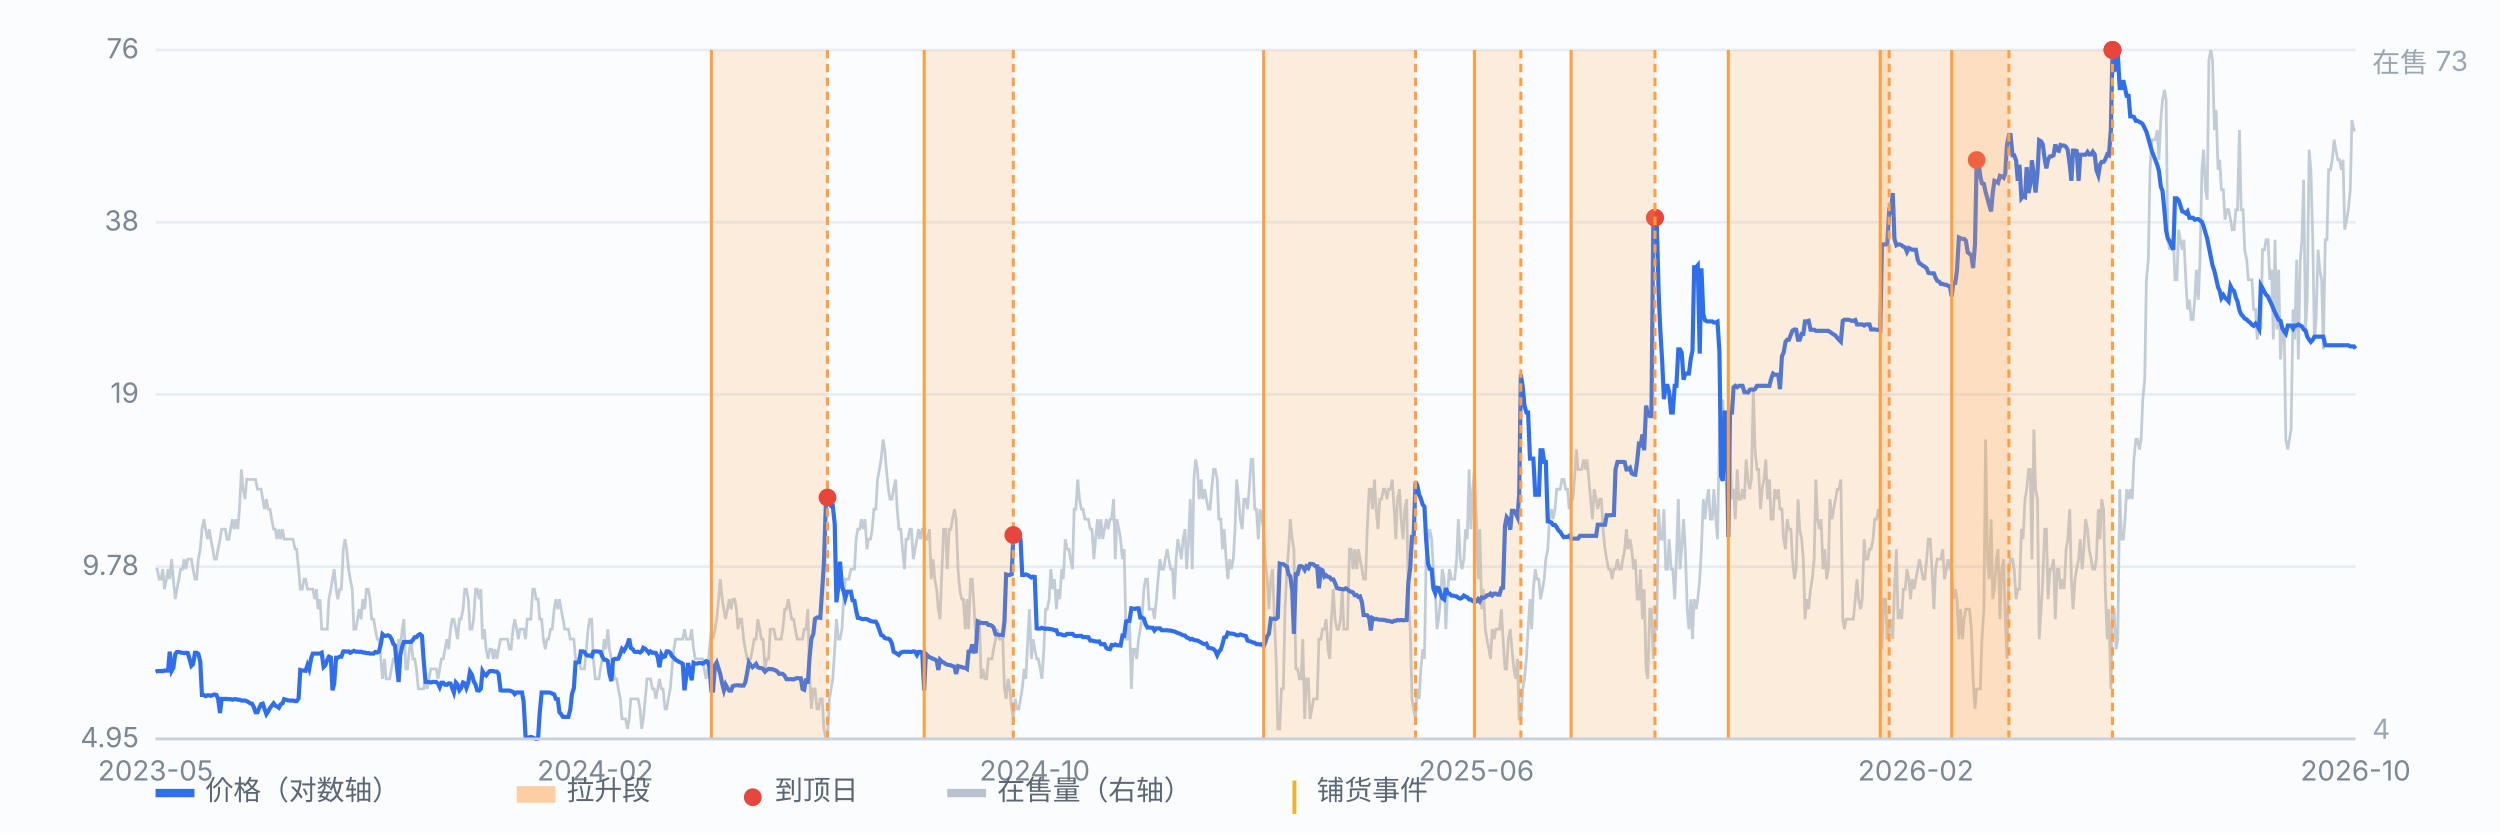
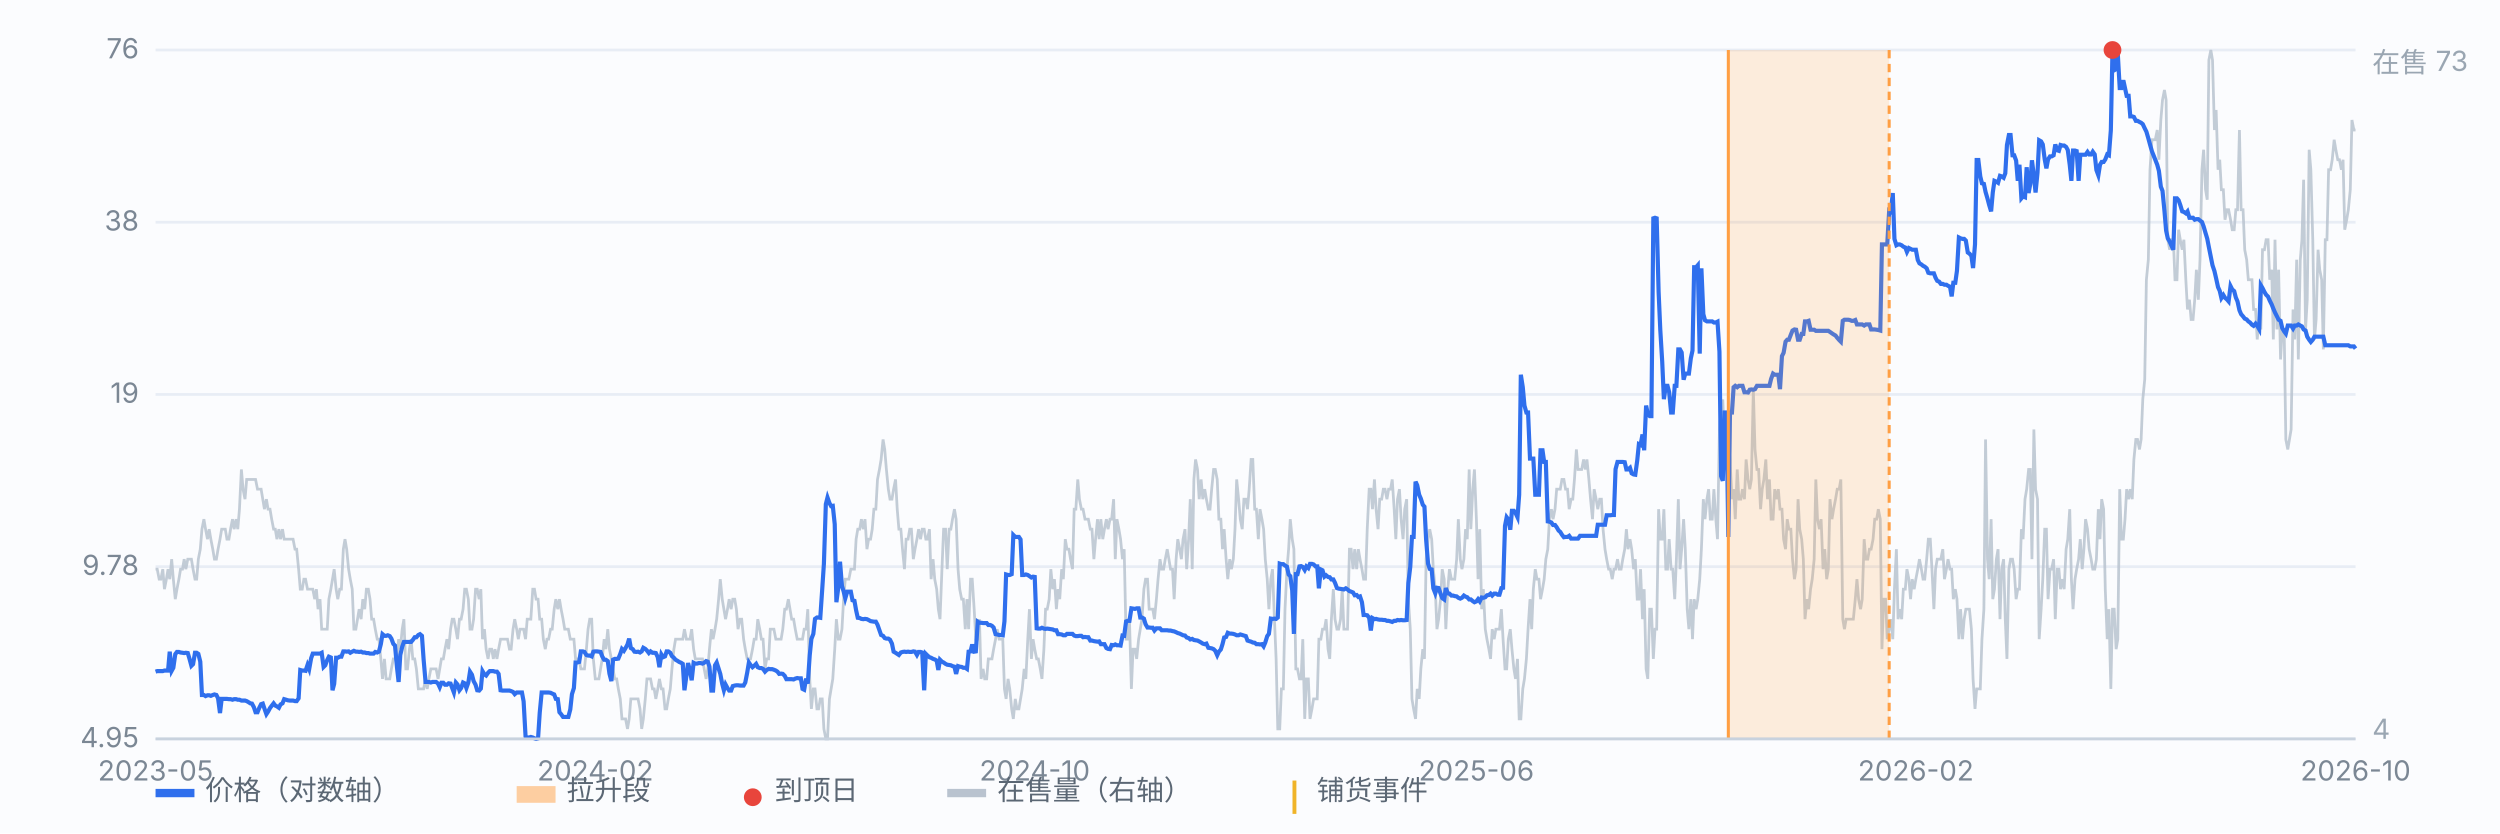
<svg xmlns="http://www.w3.org/2000/svg" viewBox="0 0 900 300" preserveAspectRatio="xMidYMid meet" style="width:100%;max-width:900px;height:auto;display:block" font-family="-apple-system,Segoe UI,Microsoft YaHei,sans-serif" font-size="10">
  <rect x="0" y="0" width="900" height="300" fill="#fbfcfe" />
  <line x1="56" y1="266.0" x2="848" y2="266.0" stroke="#e8edf5" stroke-width="1" />
  <text x="50" y="269.0" text-anchor="end" fill="#7b8794">4.95</text>
  <line x1="56" y1="204.0" x2="848" y2="204.0" stroke="#e8edf5" stroke-width="1" />
  <text x="50" y="207.0" text-anchor="end" fill="#7b8794">9.78</text>
  <line x1="56" y1="142.0" x2="848" y2="142.0" stroke="#e8edf5" stroke-width="1" />
  <text x="50" y="145.0" text-anchor="end" fill="#7b8794">19</text>
  <line x1="56" y1="80.0" x2="848" y2="80.0" stroke="#e8edf5" stroke-width="1" />
  <text x="50" y="83.0" text-anchor="end" fill="#7b8794">38</text>
  <line x1="56" y1="18.0" x2="848" y2="18.0" stroke="#e8edf5" stroke-width="1" />
  <text x="50" y="21.0" text-anchor="end" fill="#7b8794">76</text>
  <path d="M56.0 204.9 L56.6 204.9 L57.3 208.5 L57.9 208.5 L58.6 204.9 L59.2 212.1 L59.9 208.5 L60.5 204.9 L61.1 208.5 L61.8 201.3 L62.4 208.5 L63.1 215.7 L63.7 212.1 L64.4 208.5 L65.0 204.9 L65.7 204.9 L66.3 201.3 L66.9 204.9 L67.6 201.3 L68.2 201.3 L68.9 201.3 L69.5 204.9 L70.2 208.5 L70.8 208.5 L71.4 201.3 L72.1 197.7 L72.7 190.5 L73.4 186.9 L74.0 190.5 L74.7 194.1 L75.3 190.5 L75.9 194.1 L76.6 197.7 L77.2 201.3 L77.9 201.3 L78.5 197.7 L79.2 194.1 L79.8 190.5 L80.4 190.5 L81.1 190.5 L81.7 194.1 L82.4 194.1 L83.0 190.5 L83.7 186.9 L84.3 190.5 L85.0 186.9 L85.6 190.5 L86.2 183.3 L86.9 169.0 L87.5 176.1 L88.2 179.7 L88.8 172.6 L89.5 172.6 L90.1 172.6 L90.7 172.6 L91.4 172.6 L92.0 172.6 L92.7 176.1 L93.3 176.1 L94.0 176.1 L94.6 179.7 L95.2 183.3 L95.9 179.7 L96.5 183.3 L97.2 183.3 L97.8 186.9 L98.5 190.5 L99.1 190.5 L99.7 194.1 L100.4 190.5 L101.0 194.1 L101.7 190.5 L102.3 194.1 L103.0 194.1 L103.6 194.1 L104.3 194.1 L104.9 194.1 L105.5 194.1 L106.2 197.7 L106.8 197.7 L107.5 204.9 L108.1 212.1 L108.8 212.1 L109.4 208.5 L110.0 208.5 L110.7 212.1 L111.3 212.1 L112.0 212.1 L112.6 212.1 L113.3 215.7 L113.9 212.1 L114.5 219.3 L115.2 215.7 L115.8 226.5 L116.5 226.5 L117.1 226.5 L117.8 226.5 L118.4 215.7 L119.1 212.1 L119.7 208.5 L120.3 204.9 L121.0 212.1 L121.6 215.7 L122.3 212.1 L122.9 212.1 L123.6 197.7 L124.2 194.1 L124.8 197.7 L125.5 204.9 L126.1 208.5 L126.8 212.1 L127.4 226.5 L128.1 226.5 L128.7 222.9 L129.3 219.3 L130.0 222.9 L130.6 215.7 L131.3 219.3 L131.9 212.1 L132.6 212.1 L133.2 215.7 L133.8 222.9 L134.5 222.9 L135.1 226.5 L135.8 230.1 L136.4 230.1 L137.1 237.2 L137.7 244.4 L138.4 237.2 L139.0 244.4 L139.6 244.4 L140.3 244.4 L140.9 240.8 L141.6 237.2 L142.2 237.2 L142.9 237.2 L143.5 230.1 L144.1 233.7 L144.8 226.5 L145.4 222.9 L146.1 240.8 L146.7 240.8 L147.4 233.7 L148.0 230.1 L148.6 237.2 L149.3 237.2 L149.9 240.8 L150.6 248.0 L151.2 248.0 L151.9 248.0 L152.5 248.0 L153.2 244.4 L153.8 248.0 L154.4 244.4 L155.1 240.8 L155.7 240.8 L156.4 240.8 L157.0 240.8 L157.7 244.4 L158.3 240.8 L158.9 237.2 L159.6 237.2 L160.2 233.7 L160.9 230.1 L161.5 233.7 L162.2 226.5 L162.8 222.9 L163.4 222.9 L164.1 226.5 L164.7 230.1 L165.4 222.9 L166.0 222.9 L166.7 219.3 L167.3 212.1 L167.9 212.1 L168.6 215.7 L169.2 226.5 L169.9 226.5 L170.5 222.9 L171.2 212.1 L171.8 212.1 L172.5 215.7 L173.1 212.1 L173.7 230.1 L174.4 226.5 L175.0 233.7 L175.7 237.2 L176.3 233.7 L177.0 233.7 L177.6 237.2 L178.2 233.7 L178.9 237.2 L179.5 233.7 L180.2 230.1 L180.8 230.1 L181.5 230.1 L182.1 230.1 L182.7 230.1 L183.4 233.7 L184.0 233.7 L184.7 226.5 L185.3 222.9 L186.0 226.5 L186.6 230.1 L187.2 226.5 L187.9 226.5 L188.5 226.5 L189.2 230.1 L189.8 222.9 L190.5 222.9 L191.1 222.9 L191.8 212.1 L192.4 212.1 L193.0 215.7 L193.7 215.7 L194.3 222.9 L195.0 222.9 L195.6 230.1 L196.3 233.7 L196.9 230.1 L197.5 230.1 L198.2 226.5 L198.8 226.5 L199.5 219.3 L200.1 215.7 L200.8 219.3 L201.4 215.7 L202.0 219.3 L202.7 222.9 L203.3 226.5 L204.0 226.5 L204.6 226.5 L205.3 230.1 L205.9 230.1 L206.6 230.1 L207.2 237.2 L207.8 237.2 L208.5 237.2 L209.1 240.8 L209.8 240.8 L210.4 240.8 L211.1 233.7 L211.7 226.5 L212.3 222.9 L213.0 222.9 L213.6 237.2 L214.3 244.4 L214.9 244.4 L215.6 244.4 L216.2 240.8 L216.8 237.2 L217.5 230.1 L218.1 233.7 L218.8 226.5 L219.4 233.7 L220.1 237.2 L220.7 240.8 L221.3 244.4 L222.0 244.4 L222.6 248.0 L223.3 251.6 L223.9 258.8 L224.6 258.8 L225.2 258.8 L225.9 262.4 L226.5 258.8 L227.1 251.6 L227.8 251.6 L228.4 251.6 L229.1 251.6 L229.7 251.6 L230.4 255.2 L231.0 262.4 L231.6 258.8 L232.3 251.6 L232.9 244.4 L233.6 244.4 L234.2 244.4 L234.9 248.0 L235.5 248.0 L236.1 251.6 L236.8 248.0 L237.4 244.4 L238.1 248.0 L238.7 248.0 L239.4 255.2 L240.0 255.2 L240.6 251.6 L241.3 248.0 L241.9 240.8 L242.6 233.7 L243.2 230.1 L243.9 230.1 L244.5 230.1 L245.2 230.1 L245.8 230.1 L246.4 226.5 L247.1 230.1 L247.7 230.1 L248.4 230.1 L249.0 226.5 L249.7 233.7 L250.3 237.2 L250.9 237.2 L251.6 237.2 L252.2 237.2 L252.9 237.2 L253.5 240.8 L254.2 244.4 L254.8 240.8 L255.4 233.7 L256.1 226.5 L256.7 230.1 L257.4 226.5 L258.0 222.9 L258.7 215.7 L259.3 208.5 L260.0 215.7 L260.6 219.3 L261.2 222.9 L261.9 219.3 L262.5 215.7 L263.2 219.3 L263.8 215.7 L264.5 215.7 L265.1 219.3 L265.7 226.5 L266.4 222.9 L267.0 222.9 L267.7 230.1 L268.3 233.7 L269.0 237.2 L269.6 237.2 L270.2 237.2 L270.9 233.7 L271.5 230.1 L272.2 230.1 L272.8 222.9 L273.5 226.5 L274.1 230.1 L274.7 230.1 L275.4 240.8 L276.0 237.2 L276.7 237.2 L277.3 226.5 L278.0 226.5 L278.6 226.5 L279.3 230.1 L279.9 230.1 L280.5 230.1 L281.2 230.1 L281.8 226.5 L282.5 219.3 L283.1 219.3 L283.8 215.7 L284.4 219.3 L285.0 222.9 L285.7 222.9 L286.3 226.5 L287.0 230.1 L287.6 230.1 L288.3 230.1 L288.9 230.1 L289.5 226.5 L290.2 226.5 L290.8 219.3 L291.5 244.4 L292.1 255.2 L292.8 248.0 L293.4 248.0 L294.1 255.2 L294.7 255.2 L295.3 251.6 L296.0 251.6 L296.6 262.4 L297.3 266.0 L297.9 266.0 L298.6 251.6 L299.2 248.0 L299.8 244.4 L300.5 233.7 L301.1 222.9 L301.8 230.1 L302.4 230.1 L303.1 226.5 L303.7 215.7 L304.3 208.5 L305.0 208.5 L305.6 208.5 L306.3 204.9 L306.9 204.9 L307.6 204.9 L308.2 194.1 L308.8 190.5 L309.5 190.5 L310.1 186.9 L310.8 190.5 L311.4 186.9 L312.1 197.7 L312.7 194.1 L313.4 194.1 L314.0 190.5 L314.6 183.3 L315.3 183.3 L315.9 172.6 L316.6 169.0 L317.2 165.4 L317.9 158.2 L318.5 161.8 L319.1 169.0 L319.8 176.1 L320.4 179.7 L321.1 179.7 L321.7 176.1 L322.4 172.6 L323.0 183.3 L323.6 190.5 L324.3 190.5 L324.9 197.7 L325.6 204.9 L326.2 194.1 L326.9 194.1 L327.5 190.5 L328.1 190.5 L328.8 201.3 L329.4 197.7 L330.1 194.1 L330.7 190.5 L331.4 194.1 L332.0 190.5 L332.7 190.5 L333.3 194.1 L333.9 194.1 L334.6 190.5 L335.2 208.5 L335.9 201.3 L336.5 208.5 L337.2 212.1 L337.8 219.3 L338.4 222.9 L339.1 204.9 L339.7 190.5 L340.4 190.5 L341.0 204.9 L341.7 190.5 L342.3 190.5 L342.9 186.9 L343.6 183.3 L344.2 186.9 L344.9 204.9 L345.5 212.1 L346.2 215.7 L346.8 215.7 L347.5 226.5 L348.1 215.7 L348.7 226.5 L349.4 208.5 L350.0 208.5 L350.7 219.3 L351.3 230.1 L352.0 230.1 L352.6 222.9 L353.2 244.4 L353.9 240.8 L354.5 244.4 L355.2 244.4 L355.8 237.2 L356.5 237.2 L357.1 237.2 L357.7 233.7 L358.4 230.1 L359.0 226.5 L359.7 230.1 L360.3 230.1 L361.0 230.1 L361.6 248.0 L362.2 251.6 L362.9 244.4 L363.5 248.0 L364.2 255.2 L364.8 258.8 L365.5 251.6 L366.1 255.2 L366.8 255.2 L367.4 251.6 L368.0 248.0 L368.7 240.8 L369.3 244.4 L370.0 230.1 L370.6 219.3 L371.3 237.2 L371.9 230.1 L372.5 233.7 L373.2 237.2 L373.8 237.2 L374.5 240.8 L375.1 244.4 L375.8 233.7 L376.4 219.3 L377.0 219.3 L377.7 215.7 L378.3 204.9 L379.0 212.1 L379.6 208.5 L380.3 219.3 L380.9 212.1 L381.5 215.7 L382.2 204.9 L382.8 208.5 L383.5 194.1 L384.1 197.7 L384.8 197.7 L385.4 201.3 L386.1 204.9 L386.7 183.3 L387.3 183.3 L388.0 172.6 L388.6 179.7 L389.3 183.3 L389.9 183.3 L390.6 186.9 L391.2 186.9 L391.8 186.9 L392.5 190.5 L393.1 190.5 L393.8 201.3 L394.4 194.1 L395.1 186.9 L395.7 194.1 L396.3 186.9 L397.0 194.1 L397.6 190.5 L398.3 186.9 L398.9 190.5 L399.6 186.9 L400.2 186.9 L400.9 179.7 L401.5 201.3 L402.1 186.9 L402.8 190.5 L403.4 194.1 L404.1 201.3 L404.7 197.7 L405.4 230.1 L406.0 230.1 L406.6 222.9 L407.3 248.0 L407.9 233.7 L408.6 233.7 L409.2 237.2 L409.9 230.1 L410.5 226.5 L411.1 222.9 L411.8 212.1 L412.4 208.5 L413.1 208.5 L413.7 219.3 L414.4 219.3 L415.0 219.3 L415.6 222.9 L416.3 215.7 L416.9 208.5 L417.6 201.3 L418.2 204.9 L418.9 204.9 L419.5 201.3 L420.2 197.7 L420.8 201.3 L421.4 204.9 L422.1 204.9 L422.7 215.7 L423.4 201.3 L424.0 194.1 L424.7 197.7 L425.3 201.3 L425.9 194.1 L426.6 190.5 L427.2 204.9 L427.9 194.1 L428.5 179.7 L429.2 204.9 L429.8 172.6 L430.4 165.4 L431.1 169.0 L431.7 179.7 L432.4 172.6 L433.0 179.7 L433.7 176.1 L434.3 179.7 L435.0 183.3 L435.6 183.3 L436.2 176.1 L436.9 169.0 L437.5 169.0 L438.2 172.6 L438.8 186.9 L439.5 186.9 L440.1 197.7 L440.7 190.5 L441.4 201.3 L442.0 208.5 L442.7 201.3 L443.3 204.9 L444.0 201.3 L444.6 190.5 L445.2 172.6 L445.9 179.7 L446.5 186.9 L447.2 190.5 L447.8 179.7 L448.5 179.7 L449.1 183.3 L449.7 176.1 L450.4 165.4 L451.0 165.4 L451.7 183.3 L452.3 183.3 L453.0 194.1 L453.6 183.3 L454.3 186.9 L454.9 190.5 L455.5 201.3 L456.2 208.5 L456.8 219.3 L457.5 208.5 L458.1 204.9 L458.8 222.9 L459.4 237.2 L460.0 262.4 L460.7 262.4 L461.3 248.0 L462.0 248.0 L462.6 219.3 L463.3 204.9 L463.9 197.7 L464.5 186.9 L465.2 194.1 L465.8 197.7 L466.5 240.8 L467.1 240.8 L467.8 244.4 L468.4 244.4 L469.0 230.1 L469.7 258.8 L470.3 244.4 L471.0 244.4 L471.6 258.8 L472.3 255.2 L472.9 251.6 L473.6 251.6 L474.2 251.6 L474.8 230.1 L475.5 230.1 L476.1 226.5 L476.8 226.5 L477.4 222.9 L478.1 233.7 L478.7 237.2 L479.3 222.9 L480.0 212.1 L480.6 222.9 L481.3 226.5 L481.9 226.5 L482.6 222.9 L483.2 212.1 L483.8 226.5 L484.5 226.5 L485.1 226.5 L485.8 197.7 L486.4 197.7 L487.1 204.9 L487.7 197.7 L488.4 204.9 L489.0 197.7 L489.6 201.3 L490.3 204.9 L490.9 208.5 L491.6 208.5 L492.2 190.5 L492.9 176.1 L493.5 176.1 L494.1 183.3 L494.8 172.6 L495.4 183.3 L496.1 190.5 L496.7 179.7 L497.4 179.7 L498.0 176.1 L498.6 176.1 L499.3 179.7 L499.9 176.1 L500.6 176.1 L501.2 172.6 L501.9 183.3 L502.5 194.1 L503.1 179.7 L503.8 176.1 L504.4 186.9 L505.1 194.1 L505.7 183.3 L506.4 179.7 L507.0 215.7 L507.7 226.5 L508.3 251.6 L508.9 255.2 L509.6 258.8 L510.2 248.0 L510.9 251.6 L511.5 240.8 L512.2 233.7 L512.8 237.2 L513.4 201.3 L514.1 194.1 L514.7 190.5 L515.4 194.1 L516.0 204.9 L516.7 212.1 L517.3 226.5 L517.9 222.9 L518.6 215.7 L519.2 204.9 L519.9 208.5 L520.5 226.5 L521.2 212.1 L521.8 204.9 L522.5 208.5 L523.1 208.5 L523.7 208.5 L524.4 201.3 L525.0 186.9 L525.7 201.3 L526.3 204.9 L527.0 201.3 L527.6 190.5 L528.2 194.1 L528.9 169.0 L529.5 190.5 L530.2 176.1 L530.8 169.0 L531.5 186.9 L532.1 208.5 L532.7 190.5 L533.4 219.3 L534.0 212.1 L534.7 226.5 L535.3 230.1 L536.0 233.7 L536.6 237.2 L537.2 226.5 L537.9 230.1 L538.5 226.5 L539.2 226.5 L539.8 226.5 L540.5 219.3 L541.1 230.1 L541.8 240.8 L542.4 240.8 L543.0 230.1 L543.7 226.5 L544.3 233.7 L545.0 240.8 L545.6 244.4 L546.3 237.2 L546.9 258.8 L547.5 258.8 L548.2 248.0 L548.8 244.4 L549.5 237.2 L550.1 226.5 L550.8 215.7 L551.4 226.5 L552.0 212.1 L552.7 204.9 L553.3 208.5 L554.0 208.5 L554.6 215.7 L555.3 212.1 L555.9 208.5 L556.5 201.3 L557.2 197.7 L557.8 186.9 L558.5 183.3 L559.1 186.9 L559.8 183.3 L560.4 176.1 L561.1 176.1 L561.7 176.1 L562.3 172.6 L563.0 172.6 L563.6 176.1 L564.3 176.1 L564.9 183.3 L565.6 179.7 L566.2 179.7 L566.8 172.6 L567.5 161.8 L568.1 169.0 L568.8 169.0 L569.4 169.0 L570.1 165.4 L570.7 169.0 L571.3 165.4 L572.0 172.6 L572.6 179.7 L573.3 186.9 L573.9 176.1 L574.6 179.7 L575.2 183.3 L575.9 179.7 L576.5 179.7 L577.1 190.5 L577.8 197.7 L578.4 201.3 L579.1 204.9 L579.7 204.9 L580.4 208.5 L581.0 204.9 L581.6 204.9 L582.3 201.3 L582.9 204.9 L583.6 204.9 L584.2 201.3 L584.9 197.7 L585.5 190.5 L586.1 197.7 L586.8 194.1 L587.4 197.7 L588.1 204.9 L588.7 201.3 L589.4 215.7 L590.0 215.7 L590.6 204.9 L591.3 222.9 L591.9 212.1 L592.6 240.8 L593.2 244.4 L593.9 219.3 L594.5 219.3 L595.2 237.2 L595.8 226.5 L596.4 226.5 L597.1 183.3 L597.7 194.1 L598.4 194.1 L599.0 183.3 L599.7 204.9 L600.3 204.9 L600.9 194.1 L601.6 204.9 L602.2 204.9 L602.9 215.7 L603.5 201.3 L604.2 179.7 L604.8 204.9 L605.4 197.7 L606.1 186.9 L606.7 197.7 L607.4 219.3 L608.0 226.5 L608.7 215.7 L609.3 230.1 L609.9 215.7 L610.6 219.3 L611.2 215.7 L611.9 208.5 L612.5 197.7 L613.2 179.7 L613.8 186.9 L614.5 179.7 L615.1 176.1 L615.7 186.9 L616.4 186.9 L617.0 176.1 L617.7 186.9 L618.3 194.1 L619.0 154.6 L619.6 147.4 L620.2 143.8 L620.9 161.8 L621.5 169.0 L622.2 158.2 L622.8 165.4 L623.5 179.7 L624.1 176.1 L624.7 186.9 L625.4 169.0 L626.0 179.7 L626.7 179.7 L627.3 176.1 L628.0 179.7 L628.6 165.4 L629.3 172.6 L629.9 176.1 L630.5 172.6 L631.2 140.2 L631.8 161.8 L632.5 169.0 L633.1 169.0 L633.8 183.3 L634.4 176.1 L635.0 172.6 L635.7 165.4 L636.3 179.7 L637.0 172.6 L637.6 186.9 L638.3 186.9 L638.9 176.1 L639.5 179.7 L640.2 176.1 L640.8 183.3 L641.5 183.3 L642.1 194.1 L642.8 197.7 L643.4 186.9 L644.0 190.5 L644.7 190.5 L645.3 201.3 L646.0 208.5 L646.6 204.9 L647.3 179.7 L647.9 190.5 L648.6 194.1 L649.2 201.3 L649.8 222.9 L650.5 215.7 L651.1 219.3 L651.8 212.1 L652.4 208.5 L653.1 201.3 L653.7 172.6 L654.3 186.9 L655.0 190.5 L655.6 186.9 L656.3 204.9 L656.9 197.7 L657.6 208.5 L658.2 204.9 L658.8 179.7 L659.5 186.9 L660.1 183.3 L660.8 179.7 L661.4 176.1 L662.1 176.1 L662.7 172.6 L663.4 222.9 L664.0 226.5 L664.6 222.9 L665.3 222.9 L665.9 222.9 L666.6 222.9 L667.2 222.9 L667.9 215.7 L668.5 208.5 L669.1 215.7 L669.8 219.3 L670.4 215.7 L671.1 194.1 L671.7 201.3 L672.4 201.3 L673.0 197.7 L673.6 197.7 L674.3 194.1 L674.9 186.9 L675.6 186.9 L676.2 183.3 L676.9 186.9 L677.5 233.7 L678.1 215.7 L678.8 215.7 L679.4 230.1 L680.1 226.5 L680.7 222.9 L681.4 230.1 L682.0 212.1 L682.7 197.7 L683.3 222.9 L683.9 219.3 L684.6 222.9 L685.2 212.1 L685.9 212.1 L686.5 204.9 L687.2 208.5 L687.8 215.7 L688.4 208.5 L689.1 212.1 L689.7 208.5 L690.4 204.9 L691.0 201.3 L691.7 204.9 L692.3 208.5 L692.9 208.5 L693.6 201.3 L694.2 194.1 L694.9 194.1 L695.5 204.9 L696.2 219.3 L696.8 204.9 L697.4 201.3 L698.1 201.3 L698.7 201.3 L699.4 197.7 L700.0 208.5 L700.7 204.9 L701.3 201.3 L702.0 204.9 L702.6 204.9 L703.2 215.7 L703.9 212.1 L704.5 215.7 L705.2 230.1 L705.8 219.3 L706.5 230.1 L707.1 222.9 L707.7 219.3 L708.4 219.3 L709.0 219.3 L709.7 226.5 L710.3 244.4 L711.0 255.2 L711.6 248.0 L712.2 248.0 L712.9 248.0 L713.5 230.1 L714.2 219.3 L714.8 158.2 L715.5 201.3 L716.1 208.5 L716.8 186.9 L717.4 215.7 L718.0 212.1 L718.7 201.3 L719.3 197.7 L720.0 222.9 L720.6 204.9 L721.3 201.3 L721.9 222.9 L722.5 237.2 L723.2 204.9 L723.8 201.3 L724.5 201.3 L725.1 204.9 L725.8 215.7 L726.4 212.1 L727.0 212.1 L727.7 190.5 L728.3 194.1 L729.0 179.7 L729.6 176.1 L730.3 169.0 L730.9 169.0 L731.5 201.3 L732.2 154.6 L732.8 176.1 L733.5 179.7 L734.1 230.1 L734.8 219.3 L735.4 208.5 L736.1 190.5 L736.7 190.5 L737.3 215.7 L738.0 204.9 L738.6 204.9 L739.3 201.3 L739.9 222.9 L740.6 204.9 L741.2 204.9 L741.8 212.1 L742.5 208.5 L743.1 212.1 L743.8 197.7 L744.4 194.1 L745.1 183.3 L745.7 208.5 L746.3 219.3 L747.0 208.5 L747.6 204.9 L748.3 201.3 L748.9 194.1 L749.6 204.9 L750.2 197.7 L750.8 186.9 L751.5 190.5 L752.1 197.7 L752.8 201.3 L753.4 204.9 L754.1 204.9 L754.7 201.3 L755.4 183.3 L756.0 194.1 L756.6 179.7 L757.3 183.3 L757.9 212.1 L758.6 230.1 L759.2 219.3 L759.9 248.0 L760.5 219.3 L761.1 219.3 L761.8 233.7 L762.4 230.1 L763.1 176.1 L763.7 194.1 L764.4 194.1 L765.0 186.9 L765.6 176.1 L766.3 179.7 L766.9 176.1 L767.6 179.7 L768.2 165.4 L768.9 158.2 L769.5 158.2 L770.2 161.8 L770.8 158.2 L771.4 143.8 L772.1 136.6 L772.7 100.7 L773.4 93.5 L774.0 61.1 L774.7 50.3 L775.3 50.3 L775.9 50.3 L776.6 46.8 L777.2 57.5 L777.9 43.2 L778.5 36.0 L779.2 32.4 L779.8 36.0 L780.4 86.3 L781.1 89.9 L781.7 86.3 L782.4 86.3 L783.0 100.7 L783.7 100.7 L784.3 82.7 L784.9 86.3 L785.6 89.9 L786.2 86.3 L786.9 100.7 L787.5 111.4 L788.2 107.9 L788.8 115.0 L789.5 115.0 L790.1 107.9 L790.7 97.1 L791.4 107.9 L792.0 93.5 L792.7 61.1 L793.3 53.9 L794.0 68.3 L794.6 71.9 L795.2 21.6 L795.9 18.0 L796.5 21.6 L797.2 46.8 L797.8 39.6 L798.5 61.1 L799.1 57.5 L799.7 68.3 L800.4 68.3 L801.0 79.1 L801.7 75.5 L802.3 75.5 L803.0 79.1 L803.6 82.7 L804.3 82.7 L804.9 75.5 L805.5 75.5 L806.2 46.8 L806.8 75.5 L807.5 75.5 L808.1 89.9 L808.8 93.5 L809.4 100.7 L810.0 100.7 L810.7 100.7 L811.3 111.4 L812.0 111.4 L812.6 122.2 L813.3 115.0 L813.9 118.6 L814.5 89.9 L815.2 89.9 L815.8 86.3 L816.5 86.3 L817.1 100.7 L817.8 97.1 L818.4 122.2 L819.0 86.3 L819.7 118.6 L820.3 97.1 L821.0 129.4 L821.6 118.6 L822.3 118.6 L822.9 158.2 L823.6 161.8 L824.2 158.2 L824.8 154.6 L825.5 111.4 L826.1 122.2 L826.8 93.5 L827.4 129.4 L828.1 93.5 L828.7 86.3 L829.3 64.7 L830.0 118.6 L830.6 107.9 L831.3 53.9 L831.9 61.1 L832.6 86.3 L833.2 122.2 L833.8 115.0 L834.5 89.9 L835.1 97.1 L835.8 100.7 L836.4 125.8 L837.1 86.3 L837.7 86.3 L838.3 61.1 L839.0 61.1 L839.6 57.5 L840.3 50.3 L840.9 53.9 L841.6 57.5 L842.2 57.5 L842.9 61.1 L843.5 57.5 L844.1 82.7 L844.8 79.1 L845.4 75.5 L846.1 68.3 L846.7 43.2 L847.4 46.8 L848.0 46.8" fill="none" stroke="#b9c3cf" stroke-width="1" opacity="0.85" />
  <text x="854" y="26" fill="#9aa6b2">在售 73</text>
  <text x="854" y="266" fill="#9aa6b2">4</text>
  <path d="M56.0 241.8 L56.6 241.6 L57.3 241.6 L57.9 241.6 L58.6 241.6 L59.2 241.4 L59.9 241.4 L60.5 241.4 L61.1 234.6 L61.8 241.5 L62.4 240.4 L63.1 235.5 L63.7 234.7 L64.4 234.7 L65.0 234.9 L65.7 235.0 L66.3 235.1 L66.9 235.0 L67.6 235.1 L68.2 237.1 L68.9 239.7 L69.5 239.1 L70.2 235.0 L70.8 235.0 L71.4 235.4 L72.1 238.2 L72.7 250.2 L73.4 250.2 L74.0 250.6 L74.7 250.3 L75.3 250.3 L75.9 250.5 L76.6 250.2 L77.2 250.0 L77.9 250.2 L78.5 251.4 L79.2 256.7 L79.8 251.6 L80.4 251.6 L81.1 251.6 L81.7 251.6 L82.4 251.7 L83.0 251.7 L83.7 251.9 L84.3 251.7 L85.0 251.7 L85.6 251.9 L86.2 251.9 L86.9 252.2 L87.5 252.2 L88.2 252.2 L88.8 252.4 L89.5 252.8 L90.1 253.2 L90.7 253.3 L91.4 254.6 L92.0 256.4 L92.7 256.4 L93.3 254.9 L94.0 253.5 L94.6 253.3 L95.2 255.1 L95.9 257.1 L96.5 256.2 L97.2 254.9 L97.8 254.1 L98.5 253.2 L99.1 254.0 L99.7 254.3 L100.4 254.8 L101.0 253.6 L101.7 253.2 L102.3 251.7 L103.0 251.9 L103.6 252.1 L104.3 252.2 L104.9 252.2 L105.5 252.2 L106.2 252.4 L106.8 252.4 L107.5 251.4 L108.1 241.2 L108.8 241.4 L109.4 241.4 L110.0 241.5 L110.7 239.4 L111.3 240.9 L112.0 237.0 L112.6 235.3 L113.3 235.3 L113.9 235.3 L114.5 235.3 L115.2 235.3 L115.8 235.0 L116.5 240.1 L117.1 239.5 L117.8 237.6 L118.4 236.4 L119.1 236.7 L119.7 248.5 L120.3 246.2 L121.0 236.8 L121.6 236.8 L122.3 236.4 L122.9 236.4 L123.6 234.5 L124.2 234.5 L124.8 234.6 L125.5 234.5 L126.1 235.0 L126.8 234.6 L127.4 234.3 L128.1 234.6 L128.7 234.6 L129.3 234.7 L130.0 234.6 L130.6 234.9 L131.3 234.9 L131.9 235.1 L132.6 235.1 L133.2 235.3 L133.8 235.3 L134.5 235.3 L135.1 234.7 L135.8 234.9 L136.4 234.6 L137.1 231.9 L137.7 228.3 L138.4 228.9 L139.0 228.9 L139.6 228.7 L140.3 229.0 L140.9 229.9 L141.6 231.8 L142.2 232.4 L142.9 240.1 L143.5 245.5 L144.1 235.8 L144.8 232.8 L145.4 231.1 L146.1 231.1 L146.7 231.1 L147.4 231.1 L148.0 231.1 L148.6 230.4 L149.3 229.4 L149.9 229.4 L150.6 228.6 L151.2 228.3 L151.9 228.9 L152.5 237.4 L153.2 245.5 L153.8 245.5 L154.4 245.5 L155.1 245.7 L155.7 245.5 L156.4 245.5 L157.0 245.5 L157.7 246.1 L158.3 247.4 L158.9 245.8 L159.6 245.8 L160.2 246.5 L160.9 246.5 L161.5 246.0 L162.2 246.1 L162.8 247.7 L163.4 249.3 L164.1 245.7 L164.7 246.4 L165.4 248.5 L166.0 247.7 L166.7 245.7 L167.3 246.0 L167.9 247.7 L168.6 245.7 L169.2 241.8 L169.9 242.9 L170.5 245.2 L171.2 246.5 L171.8 248.5 L172.5 248.6 L173.1 247.9 L173.7 241.6 L174.4 242.8 L175.0 243.2 L175.7 242.2 L176.3 241.6 L177.0 241.6 L177.6 241.6 L178.2 241.8 L178.9 241.8 L179.5 242.6 L180.2 248.5 L180.8 248.6 L181.5 248.6 L182.1 248.6 L182.7 248.6 L183.4 248.6 L184.0 248.8 L184.7 249.1 L185.3 249.9 L186.0 249.3 L186.6 249.3 L187.2 249.3 L187.9 249.3 L188.5 252.5 L189.2 265.1 L189.8 265.5 L190.5 265.5 L191.1 265.3 L191.8 265.5 L192.4 265.8 L193.0 266.0 L193.7 265.8 L194.3 256.6 L195.0 249.3 L195.6 249.3 L196.3 249.3 L196.9 249.3 L197.5 249.3 L198.2 249.4 L198.8 249.7 L199.5 250.0 L200.1 251.6 L200.8 251.7 L201.4 256.4 L202.0 257.1 L202.7 258.1 L203.3 258.1 L204.0 258.1 L204.6 258.1 L205.3 255.4 L205.9 249.9 L206.6 247.7 L207.2 238.5 L207.8 238.5 L208.5 238.3 L209.1 234.5 L209.8 234.5 L210.4 234.7 L211.1 235.8 L211.7 236.0 L212.3 236.0 L213.0 236.3 L213.6 234.6 L214.3 234.5 L214.9 234.5 L215.6 234.6 L216.2 234.7 L216.8 236.3 L217.5 237.5 L218.1 237.5 L218.8 238.0 L219.4 242.5 L220.1 245.2 L220.7 237.5 L221.3 237.2 L222.0 237.2 L222.6 237.1 L223.3 235.4 L223.9 233.6 L224.6 234.3 L225.2 233.3 L225.9 232.0 L226.5 229.9 L227.1 233.3 L227.8 233.7 L228.4 234.6 L229.1 234.7 L229.7 234.6 L230.4 234.9 L231.0 234.5 L231.6 233.2 L232.3 233.6 L232.9 234.2 L233.6 235.1 L234.2 234.5 L234.9 235.0 L235.5 235.0 L236.1 235.1 L236.8 236.6 L237.4 240.2 L238.1 235.6 L238.7 236.6 L239.4 236.3 L240.0 234.5 L240.6 234.5 L241.3 235.0 L241.9 236.2 L242.6 236.8 L243.2 237.5 L243.9 237.9 L244.5 238.3 L245.2 238.6 L245.8 239.0 L246.4 248.5 L247.1 243.3 L247.7 238.7 L248.4 241.4 L249.0 244.9 L249.7 238.6 L250.3 238.9 L250.9 238.9 L251.6 238.7 L252.2 238.7 L252.9 238.9 L253.5 238.6 L254.2 238.0 L254.8 238.2 L255.4 240.0 L256.1 248.6 L256.7 248.6 L257.4 239.5 L258.0 238.5 L258.7 240.7 L259.3 242.6 L260.0 246.2 L260.6 248.5 L261.2 246.4 L261.9 247.7 L262.5 248.6 L263.2 248.6 L263.8 247.0 L264.5 246.8 L265.1 246.7 L265.7 246.7 L266.4 246.8 L267.0 246.8 L267.7 246.8 L268.3 245.7 L269.0 242.1 L269.6 238.5 L270.2 239.4 L270.9 240.2 L271.5 239.7 L272.2 239.0 L272.8 240.2 L273.5 240.5 L274.1 240.5 L274.7 240.8 L275.4 241.8 L276.0 241.2 L276.7 240.8 L277.3 240.9 L278.0 240.9 L278.6 241.1 L279.3 241.4 L279.9 241.8 L280.5 242.6 L281.2 242.5 L281.8 242.6 L282.5 243.3 L283.1 244.5 L283.8 244.5 L284.4 244.5 L285.0 244.5 L285.7 244.6 L286.3 244.3 L287.0 244.1 L287.6 244.2 L288.3 244.2 L288.9 248.0 L289.5 248.3 L290.2 244.3 L290.8 246.1 L291.5 235.9 L292.1 230.0 L292.8 228.2 L293.4 222.8 L294.1 222.3 L294.7 222.3 L295.3 222.4 L296.0 212.1 L296.6 203.0 L297.3 181.5 L297.9 179.1 L298.6 181.1 L299.2 182.2 L299.8 182.1 L300.5 188.7 L301.1 216.8 L301.8 211.4 L302.4 202.2 L303.1 210.9 L303.7 212.9 L304.3 215.4 L305.0 213.0 L305.6 213.0 L306.3 213.0 L306.9 216.1 L307.6 216.3 L308.2 219.7 L308.8 222.4 L309.5 222.5 L310.1 222.8 L310.8 222.9 L311.4 222.8 L312.1 222.9 L312.7 223.2 L313.4 223.6 L314.0 223.7 L314.6 223.8 L315.3 223.8 L315.9 224.9 L316.6 226.9 L317.2 228.6 L317.9 228.9 L318.5 229.7 L319.1 229.9 L319.8 229.9 L320.4 230.3 L321.1 231.7 L321.7 234.6 L322.4 235.0 L323.0 235.4 L323.6 235.8 L324.3 234.9 L324.9 234.7 L325.6 234.6 L326.2 234.7 L326.9 234.6 L327.5 234.7 L328.1 234.7 L328.8 234.5 L329.4 234.6 L330.1 235.8 L330.7 234.7 L331.4 234.7 L332.0 234.9 L332.7 248.5 L333.3 235.4 L333.9 236.0 L334.6 236.6 L335.2 236.8 L335.9 237.2 L336.5 237.4 L337.2 237.8 L337.8 241.2 L338.4 237.5 L339.1 238.2 L339.7 238.5 L340.4 239.0 L341.0 239.3 L341.7 239.4 L342.3 239.5 L342.9 239.8 L343.6 240.0 L344.2 242.6 L344.9 239.8 L345.5 240.0 L346.2 240.1 L346.8 240.4 L347.5 240.4 L348.1 240.8 L348.7 234.6 L349.4 234.5 L350.0 232.0 L350.7 234.6 L351.3 234.5 L352.0 223.8 L352.6 224.2 L353.2 224.2 L353.9 224.3 L354.5 224.3 L355.2 224.3 L355.8 225.0 L356.5 225.0 L357.1 225.3 L357.7 225.9 L358.4 228.3 L359.0 228.4 L359.7 228.6 L360.3 228.6 L361.0 228.7 L361.6 223.7 L362.2 206.8 L362.9 207.0 L363.5 207.0 L364.2 206.7 L364.8 192.6 L365.5 193.3 L366.1 193.3 L366.8 193.3 L367.4 194.2 L368.0 207.0 L368.7 207.0 L369.3 206.8 L370.0 207.0 L370.6 207.4 L371.3 207.9 L371.9 207.6 L372.5 207.7 L373.2 226.2 L373.8 226.3 L374.5 226.3 L375.1 226.0 L375.8 226.3 L376.4 226.4 L377.0 226.3 L377.7 226.4 L378.3 226.5 L379.0 226.6 L379.6 226.9 L380.3 226.9 L380.9 228.3 L381.5 228.3 L382.2 228.4 L382.8 228.7 L383.5 228.7 L384.1 228.2 L384.8 228.2 L385.4 228.2 L386.1 228.2 L386.7 228.8 L387.3 229.0 L388.0 229.0 L388.6 228.9 L389.3 228.9 L389.9 229.4 L390.6 229.3 L391.2 229.4 L391.8 229.4 L392.5 230.6 L393.1 230.6 L393.8 230.8 L394.4 230.9 L395.1 231.0 L395.7 230.9 L396.3 231.9 L397.0 231.9 L397.6 231.9 L398.3 233.3 L398.9 233.6 L399.6 233.7 L400.2 232.2 L400.9 232.3 L401.5 232.0 L402.1 232.3 L402.8 232.3 L403.4 232.4 L404.1 228.8 L404.7 228.9 L405.4 223.7 L406.0 223.5 L406.6 223.5 L407.3 219.0 L407.9 219.1 L408.6 219.2 L409.2 219.0 L409.9 219.0 L410.5 222.3 L411.1 222.3 L411.8 222.7 L412.4 224.7 L413.1 225.9 L413.7 225.9 L414.4 226.0 L415.0 226.0 L415.6 227.0 L416.3 226.2 L416.9 226.2 L417.6 226.2 L418.2 226.9 L418.9 226.9 L419.5 226.9 L420.2 226.9 L420.8 227.0 L421.4 227.0 L422.1 227.2 L422.7 227.3 L423.4 227.6 L424.0 227.9 L424.7 228.1 L425.3 228.4 L425.9 228.7 L426.6 228.8 L427.2 229.5 L427.9 229.7 L428.5 230.2 L429.2 230.0 L429.8 230.4 L430.4 230.5 L431.1 230.6 L431.7 230.9 L432.4 231.3 L433.0 231.7 L433.7 231.9 L434.3 231.7 L435.0 233.2 L435.6 233.3 L436.2 233.4 L436.9 233.7 L437.5 234.3 L438.2 235.9 L438.8 234.6 L439.5 233.8 L440.1 231.9 L440.7 229.5 L441.4 229.3 L442.0 227.8 L442.7 228.1 L443.3 228.1 L444.0 228.2 L444.6 228.4 L445.2 228.7 L445.9 228.7 L446.5 228.4 L447.2 228.6 L447.8 228.8 L448.5 229.0 L449.1 230.6 L449.7 230.8 L450.4 231.0 L451.0 231.3 L451.7 231.4 L452.3 231.9 L453.0 231.9 L453.6 232.0 L454.3 231.9 L454.9 232.7 L455.5 231.3 L456.2 229.0 L456.8 228.2 L457.5 222.7 L458.1 222.8 L458.8 222.7 L459.4 222.8 L460.0 222.3 L460.7 202.9 L461.3 203.1 L462.0 203.1 L462.6 203.6 L463.3 204.0 L463.9 206.8 L464.5 207.4 L465.2 212.6 L465.8 228.2 L466.5 206.7 L467.1 206.7 L467.8 203.9 L468.4 203.8 L469.0 204.1 L469.7 205.2 L470.3 203.9 L471.0 204.5 L471.6 203.0 L472.3 203.0 L472.9 203.2 L473.6 203.9 L474.2 203.9 L474.8 211.8 L475.5 205.0 L476.1 205.3 L476.8 207.6 L477.4 207.1 L478.1 207.7 L478.7 207.8 L479.3 208.6 L480.0 208.6 L480.6 209.8 L481.3 211.7 L481.9 211.9 L482.6 212.0 L483.2 212.1 L483.8 212.2 L484.5 211.8 L485.1 212.2 L485.8 212.8 L486.4 213.0 L487.1 213.3 L487.7 214.3 L488.4 214.2 L489.0 214.9 L489.6 214.7 L490.3 216.8 L490.9 221.4 L491.6 221.4 L492.2 221.5 L492.9 222.4 L493.5 227.0 L494.1 222.5 L494.8 222.9 L495.4 222.8 L496.1 223.0 L496.7 223.1 L497.4 223.1 L498.0 223.2 L498.6 223.2 L499.3 223.5 L499.9 223.5 L500.6 223.7 L501.2 223.9 L501.9 223.5 L502.5 223.5 L503.1 223.2 L503.8 223.3 L504.4 223.2 L505.1 223.3 L505.7 223.3 L506.4 223.2 L507.0 209.9 L507.7 204.0 L508.3 193.3 L508.9 193.3 L509.6 173.4 L510.2 174.7 L510.9 178.1 L511.5 179.5 L512.2 181.7 L512.8 182.4 L513.4 194.2 L514.1 202.9 L514.7 204.8 L515.4 205.0 L516.0 211.8 L516.7 213.6 L517.3 211.6 L517.9 211.7 L518.6 213.7 L519.2 215.3 L519.9 215.8 L520.5 211.7 L521.2 213.6 L521.8 213.7 L522.5 214.4 L523.1 214.4 L523.7 214.6 L524.4 214.7 L525.0 215.2 L525.7 215.5 L526.3 215.2 L527.0 214.4 L527.6 214.8 L528.2 215.0 L528.9 215.8 L529.5 215.8 L530.2 216.4 L530.8 216.8 L531.5 216.5 L532.1 215.7 L532.7 216.5 L533.4 215.1 L534.0 215.2 L534.7 215.0 L535.3 214.3 L536.0 214.2 L536.6 213.7 L537.2 214.4 L537.9 213.7 L538.5 213.7 L539.2 214.1 L539.8 214.1 L540.5 211.7 L541.1 211.6 L541.8 189.3 L542.4 186.2 L543.0 187.0 L543.7 190.7 L544.3 183.9 L545.0 183.9 L545.6 184.7 L546.3 186.2 L546.9 178.1 L547.5 134.9 L548.2 139.4 L548.8 146.0 L549.5 148.5 L550.1 148.5 L550.8 165.1 L551.4 165.1 L552.0 165.1 L552.7 178.1 L553.3 178.1 L554.0 178.1 L554.6 162.1 L555.3 162.1 L555.9 166.3 L556.5 166.3 L557.2 187.7 L557.8 187.8 L558.5 188.1 L559.1 189.0 L559.8 189.0 L560.4 189.8 L561.1 191.0 L561.7 191.5 L562.3 192.5 L563.0 193.4 L563.6 193.3 L564.3 193.3 L564.9 192.9 L565.6 193.9 L566.2 193.9 L566.8 193.9 L567.5 193.9 L568.1 193.9 L568.8 192.9 L569.4 192.9 L570.1 192.9 L570.7 192.9 L571.3 192.9 L572.0 192.9 L572.6 192.9 L573.3 192.9 L573.9 192.9 L574.6 192.9 L575.2 188.9 L575.9 188.9 L576.5 188.9 L577.1 188.9 L577.8 188.9 L578.4 185.5 L579.1 185.5 L579.7 185.5 L580.4 185.4 L581.0 185.4 L581.6 168.9 L582.3 166.3 L582.9 166.3 L583.6 166.3 L584.2 166.3 L584.9 166.4 L585.5 169.0 L586.1 169.0 L586.8 168.4 L587.4 170.4 L588.1 170.8 L588.7 170.9 L589.4 165.8 L590.0 159.9 L590.6 160.2 L591.3 156.4 L591.9 162.1 L592.6 146.0 L593.2 149.0 L593.9 149.8 L594.5 149.8 L595.2 78.6 L595.8 78.4 L596.4 78.6 L597.1 105.1 L597.7 118.7 L598.4 130.3 L599.0 143.7 L599.7 138.9 L600.3 138.9 L600.9 141.2 L601.6 148.5 L602.2 148.5 L602.9 138.9 L603.5 138.9 L604.2 125.8 L604.8 125.8 L605.4 126.9 L606.1 136.7 L606.7 134.5 L607.4 134.5 L608.0 134.5 L608.7 129.0 L609.3 126.2 L609.9 96.2 L610.6 96.2 L611.2 95.5 L611.9 127.3 L612.5 96.6 L613.2 113.1 L613.8 115.3 L614.5 115.7 L615.1 115.7 L615.7 115.7 L616.4 115.7 L617.0 116.1 L617.7 116.1 L618.3 115.8 L619.0 126.6 L619.6 171.4 L620.2 173.1 L620.9 148.5 L621.5 148.5 L622.2 193.3 L622.8 148.5 L623.5 148.5 L624.1 139.4 L624.7 138.9 L625.4 139.4 L626.0 138.9 L626.7 138.9 L627.3 138.9 L628.0 141.2 L628.6 141.2 L629.3 141.3 L629.9 140.3 L630.5 140.2 L631.2 140.3 L631.8 140.1 L632.5 138.9 L633.1 138.9 L633.8 138.9 L634.4 138.9 L635.0 138.9 L635.7 138.9 L636.3 138.9 L637.0 138.9 L637.6 136.4 L638.3 134.5 L638.9 134.9 L639.5 134.9 L640.2 134.9 L640.8 140.1 L641.5 128.2 L642.1 127.0 L642.8 123.0 L643.4 122.3 L644.0 122.3 L644.7 120.5 L645.3 119.0 L646.0 118.6 L646.6 118.7 L647.3 122.3 L647.9 122.3 L648.6 120.2 L649.2 120.2 L649.8 115.7 L650.5 115.7 L651.1 115.5 L651.8 118.7 L652.4 118.7 L653.1 118.7 L653.7 119.1 L654.3 119.1 L655.0 119.1 L655.6 119.1 L656.3 119.1 L656.9 119.1 L657.6 119.1 L658.2 119.1 L658.8 119.5 L659.5 120.0 L660.1 120.4 L660.8 120.8 L661.4 121.6 L662.1 122.4 L662.7 123.0 L663.4 115.5 L664.0 115.1 L664.6 115.1 L665.3 115.1 L665.9 115.2 L666.6 115.5 L667.2 115.5 L667.9 115.2 L668.5 116.8 L669.1 116.8 L669.8 116.8 L670.4 116.8 L671.1 117.2 L671.7 116.8 L672.4 116.8 L673.0 116.8 L673.6 118.6 L674.3 118.6 L674.9 118.6 L675.6 118.7 L676.2 118.8 L676.9 119.0 L677.5 88.0 L678.1 88.0 L678.8 88.0 L679.4 88.0 L680.1 75.9 L680.7 76.3 L681.4 69.5 L682.0 86.0 L682.7 88.3 L683.3 88.0 L683.9 88.0 L684.6 88.3 L685.2 88.8 L685.9 89.1 L686.5 90.7 L687.2 89.3 L687.8 89.6 L688.4 89.9 L689.1 89.9 L689.7 89.9 L690.4 93.6 L691.0 94.8 L691.7 95.2 L692.3 95.7 L692.9 96.0 L693.6 96.6 L694.2 98.2 L694.9 98.4 L695.5 98.4 L696.2 98.4 L696.8 100.0 L697.4 101.1 L698.1 101.4 L698.7 102.2 L699.4 102.2 L700.0 102.5 L700.7 102.5 L701.3 102.9 L702.0 103.2 L702.6 106.7 L703.2 101.8 L703.9 101.8 L704.5 97.5 L705.2 85.5 L705.8 85.8 L706.5 86.0 L707.1 86.0 L707.7 86.6 L708.4 90.9 L709.0 91.3 L709.7 92.1 L710.3 96.5 L711.0 88.0 L711.6 57.6 L712.2 57.6 L712.9 63.5 L713.5 66.0 L714.2 66.2 L714.8 69.1 L715.5 71.5 L716.1 73.8 L716.8 76.1 L717.4 69.3 L718.0 65.1 L718.7 65.4 L719.3 65.8 L720.0 63.3 L720.6 63.5 L721.3 64.0 L721.9 62.4 L722.5 52.2 L723.2 48.6 L723.8 48.6 L724.5 55.9 L725.1 55.9 L725.8 57.8 L726.4 65.1 L727.0 59.3 L727.7 71.4 L728.3 70.7 L729.0 71.0 L729.6 60.2 L730.3 69.5 L730.9 66.2 L731.5 57.7 L732.2 63.4 L732.8 69.3 L733.5 62.2 L734.1 50.5 L734.8 50.9 L735.4 52.0 L736.1 57.4 L736.7 60.6 L737.3 57.4 L738.0 56.3 L738.6 56.3 L739.3 55.9 L739.9 52.0 L740.6 54.1 L741.2 54.3 L741.8 52.2 L742.5 52.4 L743.1 52.4 L743.8 52.9 L744.4 54.0 L745.1 59.3 L745.7 65.1 L746.3 54.2 L747.0 54.2 L747.6 54.4 L748.3 65.1 L748.9 55.7 L749.6 55.7 L750.2 55.7 L750.8 55.7 L751.5 54.7 L752.1 55.6 L752.8 55.6 L753.4 54.6 L754.1 55.6 L754.7 61.2 L755.4 63.1 L756.0 59.3 L756.6 58.3 L757.3 58.3 L757.9 57.4 L758.6 55.6 L759.2 55.9 L759.9 46.9 L760.5 18.0 L761.1 25.3 L761.8 24.9 L762.4 19.3 L763.1 31.7 L763.7 31.7 L764.4 28.9 L765.0 31.7 L765.6 34.5 L766.3 34.5 L766.9 41.9 L767.6 41.9 L768.2 42.1 L768.9 43.5 L769.5 43.5 L770.2 43.9 L770.8 44.2 L771.4 44.7 L772.1 46.2 L772.7 47.4 L773.4 49.8 L774.0 52.0 L774.7 54.5 L775.3 56.0 L775.9 57.5 L776.6 59.3 L777.2 61.5 L777.9 67.2 L778.5 68.7 L779.2 75.9 L779.8 83.0 L780.4 85.8 L781.1 87.0 L781.7 88.4 L782.4 89.9 L783.0 71.4 L783.7 71.4 L784.3 72.1 L784.9 73.8 L785.6 76.1 L786.2 76.3 L786.9 76.8 L787.5 76.1 L788.2 78.4 L788.8 78.4 L789.5 78.4 L790.1 79.1 L790.7 78.9 L791.4 78.9 L792.0 79.4 L792.7 79.9 L793.3 81.5 L794.0 83.9 L794.6 85.9 L795.2 89.0 L795.9 92.5 L796.5 95.5 L797.2 97.6 L797.8 100.2 L798.5 103.4 L799.1 104.7 L799.7 107.3 L800.4 106.2 L801.0 107.2 L801.7 107.8 L802.3 108.5 L803.0 103.0 L803.6 104.2 L804.3 104.8 L804.9 107.1 L805.5 108.5 L806.2 111.7 L806.8 113.1 L807.5 113.9 L808.1 114.7 L808.8 115.0 L809.4 115.7 L810.0 116.1 L810.7 116.9 L811.3 117.3 L812.0 116.5 L812.6 117.3 L813.3 118.5 L813.9 102.7 L814.5 103.7 L815.2 105.1 L815.8 106.1 L816.5 106.8 L817.1 108.2 L817.8 109.6 L818.4 111.1 L819.0 112.5 L819.7 113.9 L820.3 115.1 L821.0 115.5 L821.6 118.1 L822.3 119.3 L822.9 120.1 L823.6 117.2 L824.2 117.2 L824.8 117.2 L825.5 118.3 L826.1 117.2 L826.8 117.2 L827.4 116.8 L828.1 117.2 L828.7 117.5 L829.3 118.6 L830.0 119.0 L830.6 121.2 L831.3 122.3 L831.9 123.1 L832.6 122.3 L833.2 121.2 L833.8 121.2 L834.5 121.2 L835.1 121.2 L835.8 121.2 L836.4 121.2 L837.1 124.3 L837.7 124.3 L838.3 124.3 L839.0 124.3 L839.6 124.3 L840.3 124.3 L840.9 124.3 L841.6 124.3 L842.2 124.3 L842.9 124.3 L843.5 124.3 L844.1 124.3 L844.8 124.3 L845.4 124.3 L846.1 124.7 L846.7 124.7 L847.4 124.7 L848.0 125.5" fill="none" stroke="#2f6fed" stroke-width="1.5" />
-   <rect x="256.1" y="18" width="41.8" height="248" fill="#ff9f43" opacity="0.18" />
-   <line x1="256.1" y1="18" x2="256.1" y2="266" stroke="#ff9f43" stroke-width="1.1" />
-   <line x1="297.9" y1="18" x2="297.9" y2="266" stroke="#ff9f43" stroke-width="1.1" stroke-dasharray="3 2" />
-   <circle cx="297.9" cy="179.1" r="3.2" fill="#e8453c" />
-   <rect x="332.7" y="18" width="32.2" height="248" fill="#ff9f43" opacity="0.18" />
-   <line x1="332.7" y1="18" x2="332.7" y2="266" stroke="#ff9f43" stroke-width="1.1" />
-   <line x1="364.8" y1="18" x2="364.8" y2="266" stroke="#ff9f43" stroke-width="1.1" stroke-dasharray="3 2" />
-   <circle cx="364.8" cy="192.6" r="3.2" fill="#e8453c" />
-   <rect x="454.9" y="18" width="54.7" height="248" fill="#ff9f43" opacity="0.18" />
-   <line x1="454.9" y1="18" x2="454.9" y2="266" stroke="#ff9f43" stroke-width="1.1" />
-   <line x1="509.6" y1="18" x2="509.6" y2="266" stroke="#ff9f43" stroke-width="1.1" stroke-dasharray="3 2" />
-   <circle cx="595.8" cy="78.4" r="3.2" fill="#e8453c" />
-   <rect x="530.8" y="18" width="16.7" height="248" fill="#ff9f43" opacity="0.18" />
-   <line x1="530.8" y1="18" x2="530.8" y2="266" stroke="#ff9f43" stroke-width="1.1" />
-   <line x1="547.5" y1="18" x2="547.5" y2="266" stroke="#ff9f43" stroke-width="1.1" stroke-dasharray="3 2" />
-   <circle cx="595.8" cy="78.4" r="3.2" fill="#e8453c" />
-   <rect x="565.6" y="18" width="30.2" height="248" fill="#ff9f43" opacity="0.18" />
-   <line x1="565.6" y1="18" x2="565.6" y2="266" stroke="#ff9f43" stroke-width="1.1" />
-   <line x1="595.8" y1="18" x2="595.8" y2="266" stroke="#ff9f43" stroke-width="1.1" stroke-dasharray="3 2" />
-   <circle cx="711.6" cy="57.6" r="3.2" fill="#e8453c" />
  <rect x="622.2" y="18" width="57.9" height="248" fill="#ff9f43" opacity="0.18" />
  <line x1="622.2" y1="18" x2="622.2" y2="266" stroke="#ff9f43" stroke-width="1.1" />
  <line x1="680.1" y1="18" x2="680.1" y2="266" stroke="#ff9f43" stroke-width="1.1" stroke-dasharray="3 2" />
-   <circle cx="760.5" cy="18.0" r="3.2" fill="#e8453c" />
-   <rect x="676.9" y="18" width="46.3" height="248" fill="#ff9f43" opacity="0.18" />
-   <line x1="676.9" y1="18" x2="676.9" y2="266" stroke="#ff9f43" stroke-width="1.1" />
-   <line x1="723.2" y1="18" x2="723.2" y2="266" stroke="#ff9f43" stroke-width="1.1" stroke-dasharray="3 2" />
-   <circle cx="760.5" cy="18.0" r="3.2" fill="#e8453c" />
-   <rect x="702.6" y="18" width="57.9" height="248" fill="#ff9f43" opacity="0.18" />
-   <line x1="702.6" y1="18" x2="702.6" y2="266" stroke="#ff9f43" stroke-width="1.1" />
-   <line x1="760.5" y1="18" x2="760.5" y2="266" stroke="#ff9f43" stroke-width="1.1" stroke-dasharray="3 2" />
  <circle cx="760.5" cy="18.0" r="3.2" fill="#e8453c" />
  <line x1="56" y1="266" x2="848" y2="266" stroke="#c8d2de" stroke-width="1" />
  <text x="56.0" y="281" text-anchor="middle" fill="#7b8794">2023-05</text>
  <text x="214.3" y="281" text-anchor="middle" fill="#7b8794">2024-02</text>
  <text x="372.5" y="281" text-anchor="middle" fill="#7b8794">2024-10</text>
  <text x="531.5" y="281" text-anchor="middle" fill="#7b8794">2025-06</text>
  <text x="689.7" y="281" text-anchor="middle" fill="#7b8794">2026-02</text>
  <text x="848.0" y="281" text-anchor="middle" fill="#7b8794">2026-10</text>
  <g transform="translate(56,292)">
    <rect x="0" y="-8" width="14" height="3" fill="#2f6fed" />
    <text x="18" y="-4" fill="#5b6774">价格（对数轴）</text>
    <rect x="130" y="-9" width="14" height="6" fill="#ff9f43" opacity="0.5" />
    <text x="148" y="-4" fill="#5b6774">拉升段</text>
    <circle cx="215" cy="-5" r="3.2" fill="#e8453c" />
    <text x="223" y="-4" fill="#5b6774">到顶日</text>
    <rect x="285" y="-8" width="14" height="3" fill="#b9c3cf" />
    <text x="303" y="-4" fill="#5b6774">在售量（右轴）</text>
    <line x1="410" y1="-11" x2="410" y2="1" stroke="#f0b429" stroke-width="1.4" />
    <text x="418" y="-4" fill="#5b6774">铺货事件</text>
  </g>
</svg>
